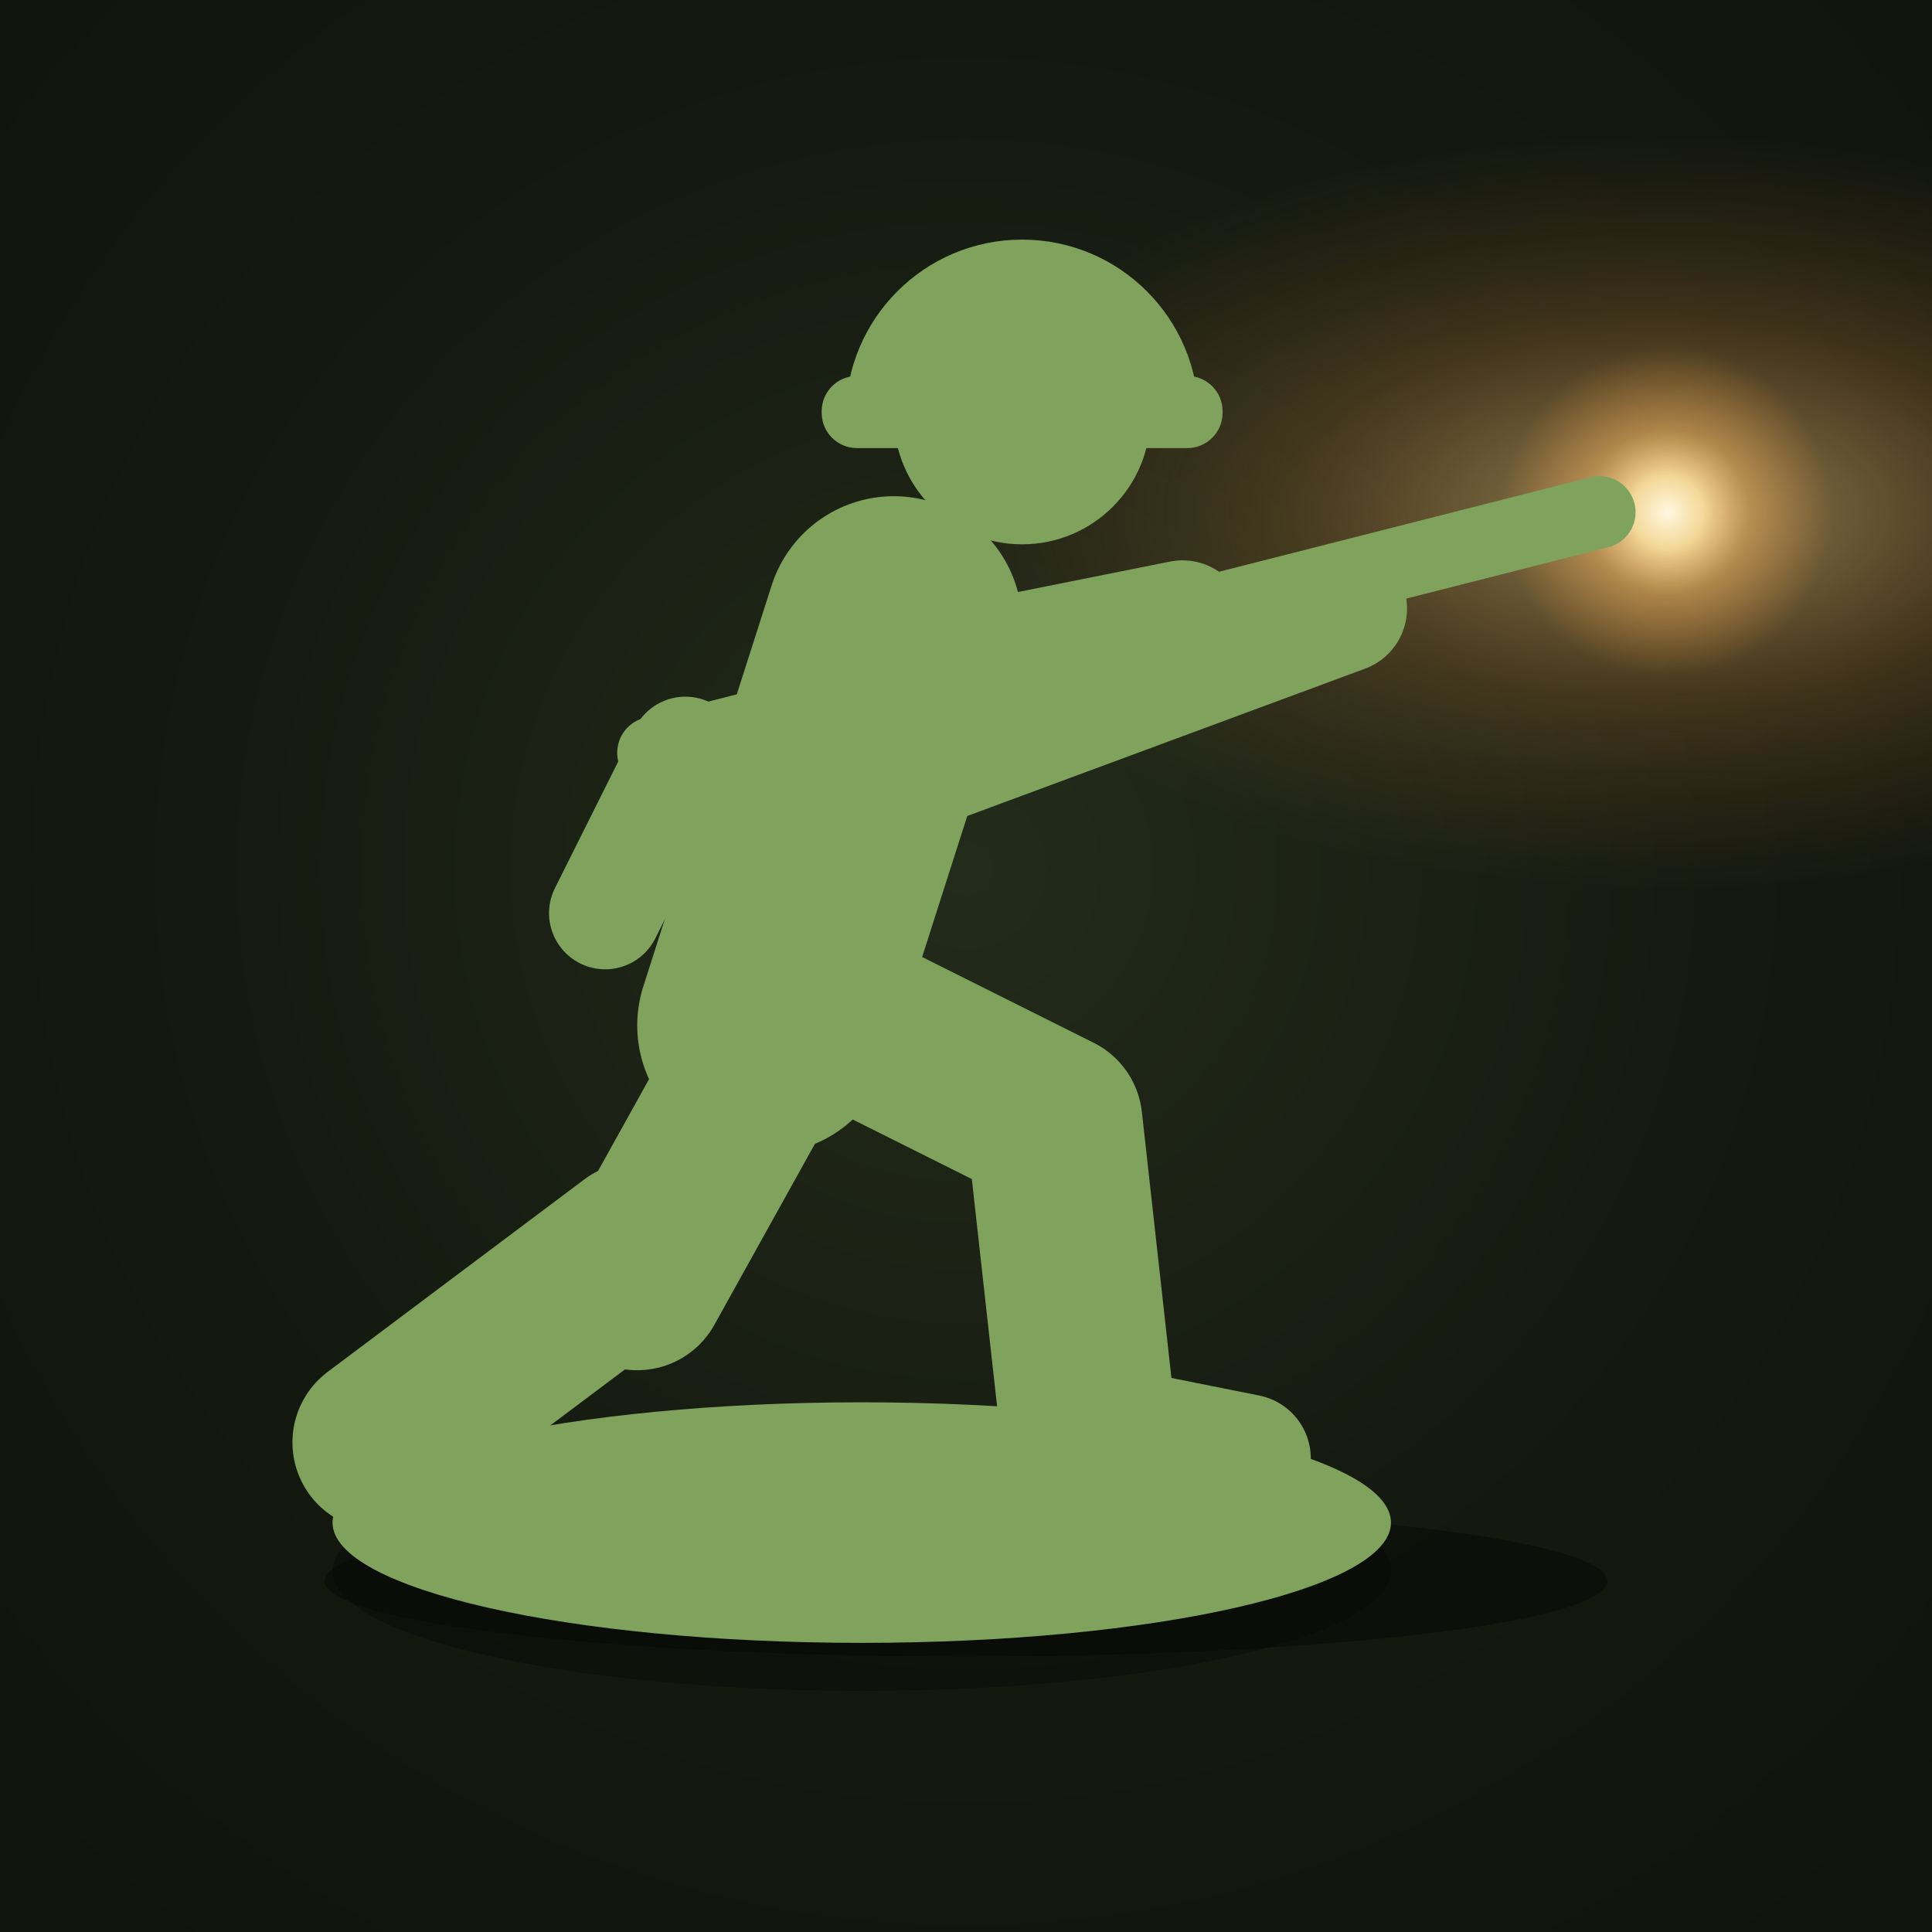
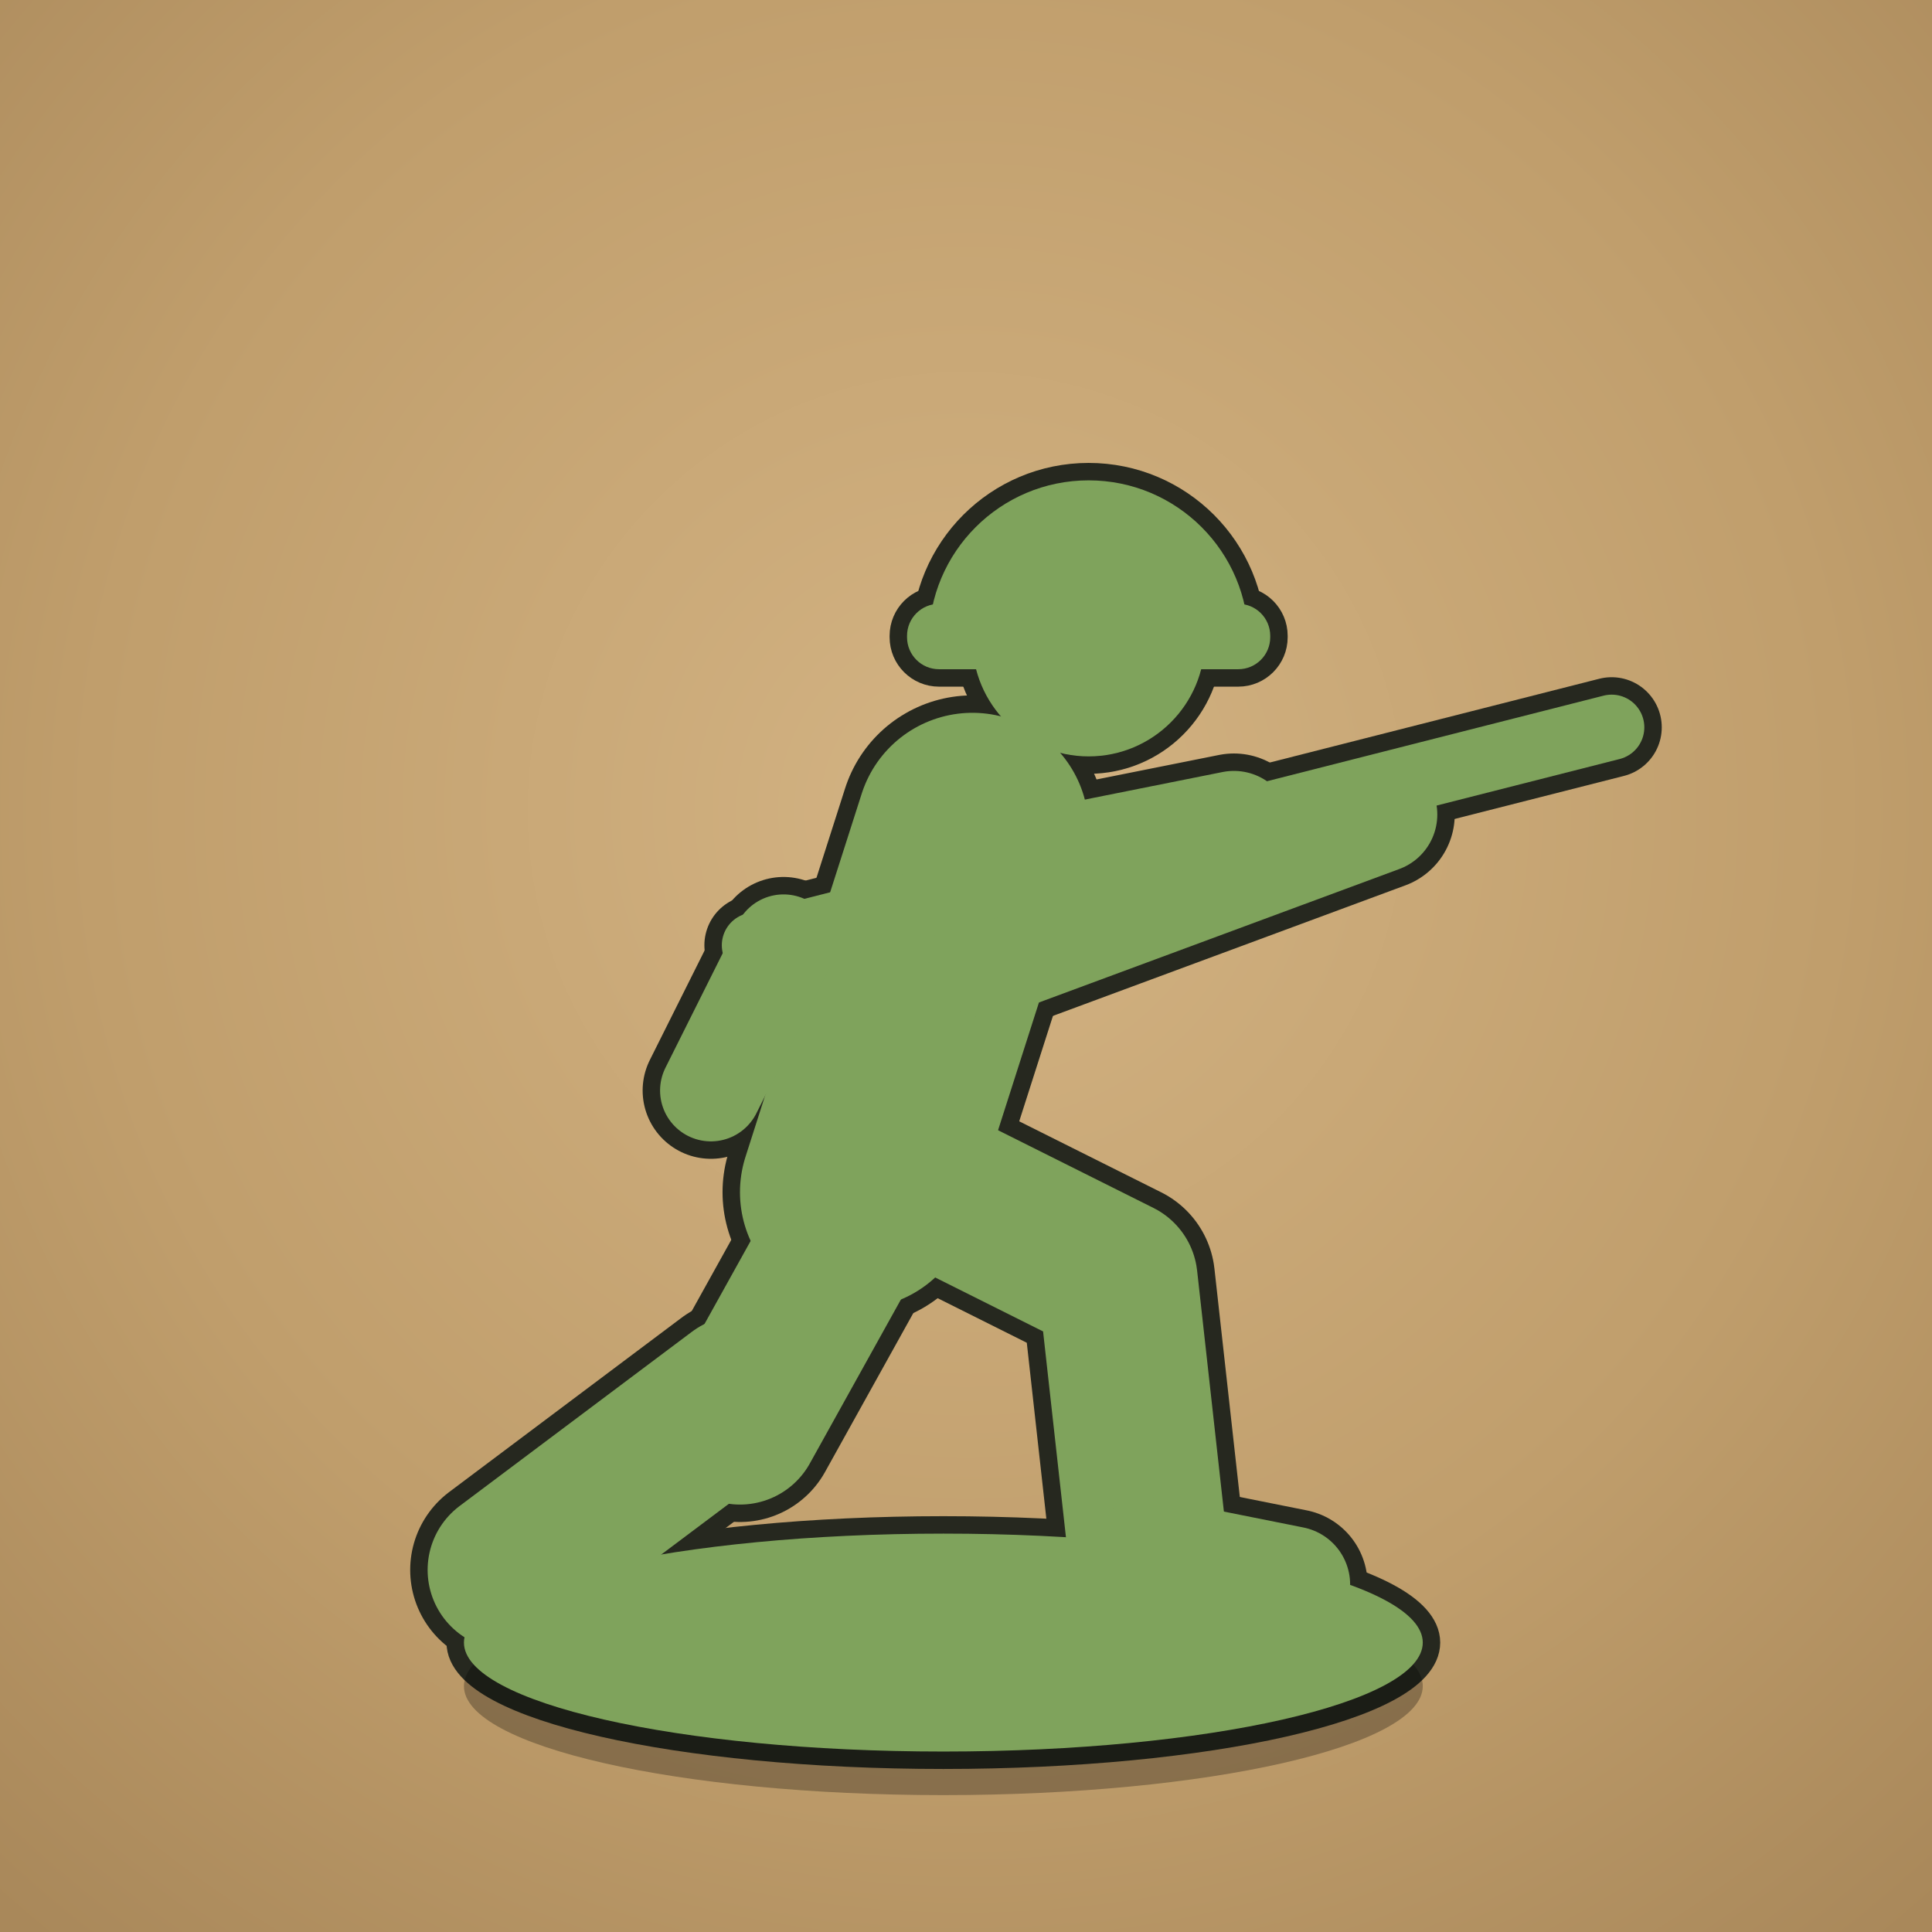
<svg xmlns="http://www.w3.org/2000/svg" viewBox="0 0 1024 1024" width="1024" height="1024">
  <defs>
-     <radialGradient id="dfs" cx="0.5" cy="0.45" r="0.7">
-       <stop offset="0" stop-color="#232C1B" />
-       <stop offset="0.55" stop-color="#151A10" />
-       <stop offset="1" stop-color="#10140D" />
-     </radialGradient>
-     <radialGradient id="bglows">
-       <stop offset="0" stop-color="#ffdf9e" stop-opacity="0.55" />
-       <stop offset="0.5" stop-color="#f0a04a" stop-opacity="0.2" />
-       <stop offset="1" stop-color="#b4622a" stop-opacity="0" />
-     </radialGradient>
-     <radialGradient id="cores">
-       <stop offset="0" stop-color="#fff8e0" stop-opacity="1" />
-       <stop offset="0.22" stop-color="#ffe2a0" stop-opacity="0.9" />
-       <stop offset="0.5" stop-color="#f7b45c" stop-opacity="0.45" />
-       <stop offset="1" stop-color="#e8963f" stop-opacity="0" />
+     <radialGradient id="tfc" cx="0.5" cy="0.42" r="0.75">
+       <stop offset="0" stop-color="#D3B383" />
+       <stop offset="0.6" stop-color="#C09E6C" />
+       <stop offset="1" stop-color="#A9885A" />
    </radialGradient>
  </defs>
-   <rect width="1024" height="1024" fill="url(#dfs)" />
-   <ellipse cx="883.75" cy="271.5" rx="400" ry="200.0" fill="url(#bglows)" />
-   <circle cx="883.75" cy="271.5" r="88" fill="url(#cores)" />
-   <ellipse cx="512" cy="838" rx="340" ry="40" fill="#000" opacity="0.35" />
-   <g transform="translate(456.75,824) rotate(0) scale(8.5) translate(-60,-128)">
+   <rect width="1024" height="1024" fill="url(#tfc)" />
+   <g transform="translate(500,886) rotate(0) scale(7.7) translate(-60,-128)">
+     <g stroke="#26281F" stroke-width="2.4" stroke-linejoin="round" stroke-linecap="round">
+       <ellipse cx="60" cy="126" rx="33" ry="7.5" fill="#26281F" />
+       <g stroke="#26281F" fill="none" stroke-linecap="round" stroke-linejoin="round">
+         <path d="M30 121 L46 109" stroke-width="13.4" />
+         <path d="M46 111 L56 93" stroke-width="13.4" />
+         <path d="M56 93 L72 101 L74 119" stroke-width="13.4" />
+         <path d="M74 120 L84 122" stroke-width="10.4" />
+         <path d="M54 95 L62 70" stroke-width="18.4" />
+         <path d="M60 74 L80 70" stroke-width="10.4" />
+         <path d="M63 79 L90 69" stroke-width="10.4" />
+         <path d="M47 78 L106 63" stroke-width="6.9" />
+         <path d="M49 78 L44 88" stroke-width="9.4" />
+       </g>
+       <g transform="translate(70,57)">
+         <circle cx="0" cy="0" r="8" fill="#26281F" />
+         <path d="M -11 0 a 11 11 0 0 1 22 0 z" fill="#26281F" />
+         <rect x="-12.5" y="-2.5" width="25" height="4.5" rx="2.2" fill="#26281F" />
+       </g>
+     </g>
    <ellipse cx="60" cy="129" rx="33" ry="7.5" fill="#000" opacity="0.28" />
    <ellipse cx="60" cy="126" rx="33" ry="7.5" fill="#7FA35C" />
    <g stroke="#7FA35C" fill="none" stroke-linecap="round" stroke-linejoin="round">
      <path d="M30 121 L46 109" stroke-width="11" />
      <path d="M46 111 L56 93" stroke-width="11" />
      <path d="M56 93 L72 101 L74 119" stroke-width="11" />
      <path d="M74 120 L84 122" stroke-width="8" />
      <path d="M54 95 L62 70" stroke-width="16" />
      <path d="M60 74 L80 70" stroke-width="8" />
      <path d="M63 79 L90 69" stroke-width="8" />
      <path d="M47 78 L106 63" stroke-width="4.5" />
      <path d="M49 78 L44 88" stroke-width="7" />
    </g>
    <g transform="translate(70,57)">
      <circle cx="0" cy="0" r="8" fill="#7FA35C" />
      <path d="M -11 0 a 11 11 0 0 1 22 0 z" fill="#7FA35C" />
      <rect x="-12.5" y="-2.5" width="25" height="4.5" rx="2.2" fill="#7FA35C" />
    </g>
  </g>
</svg>
